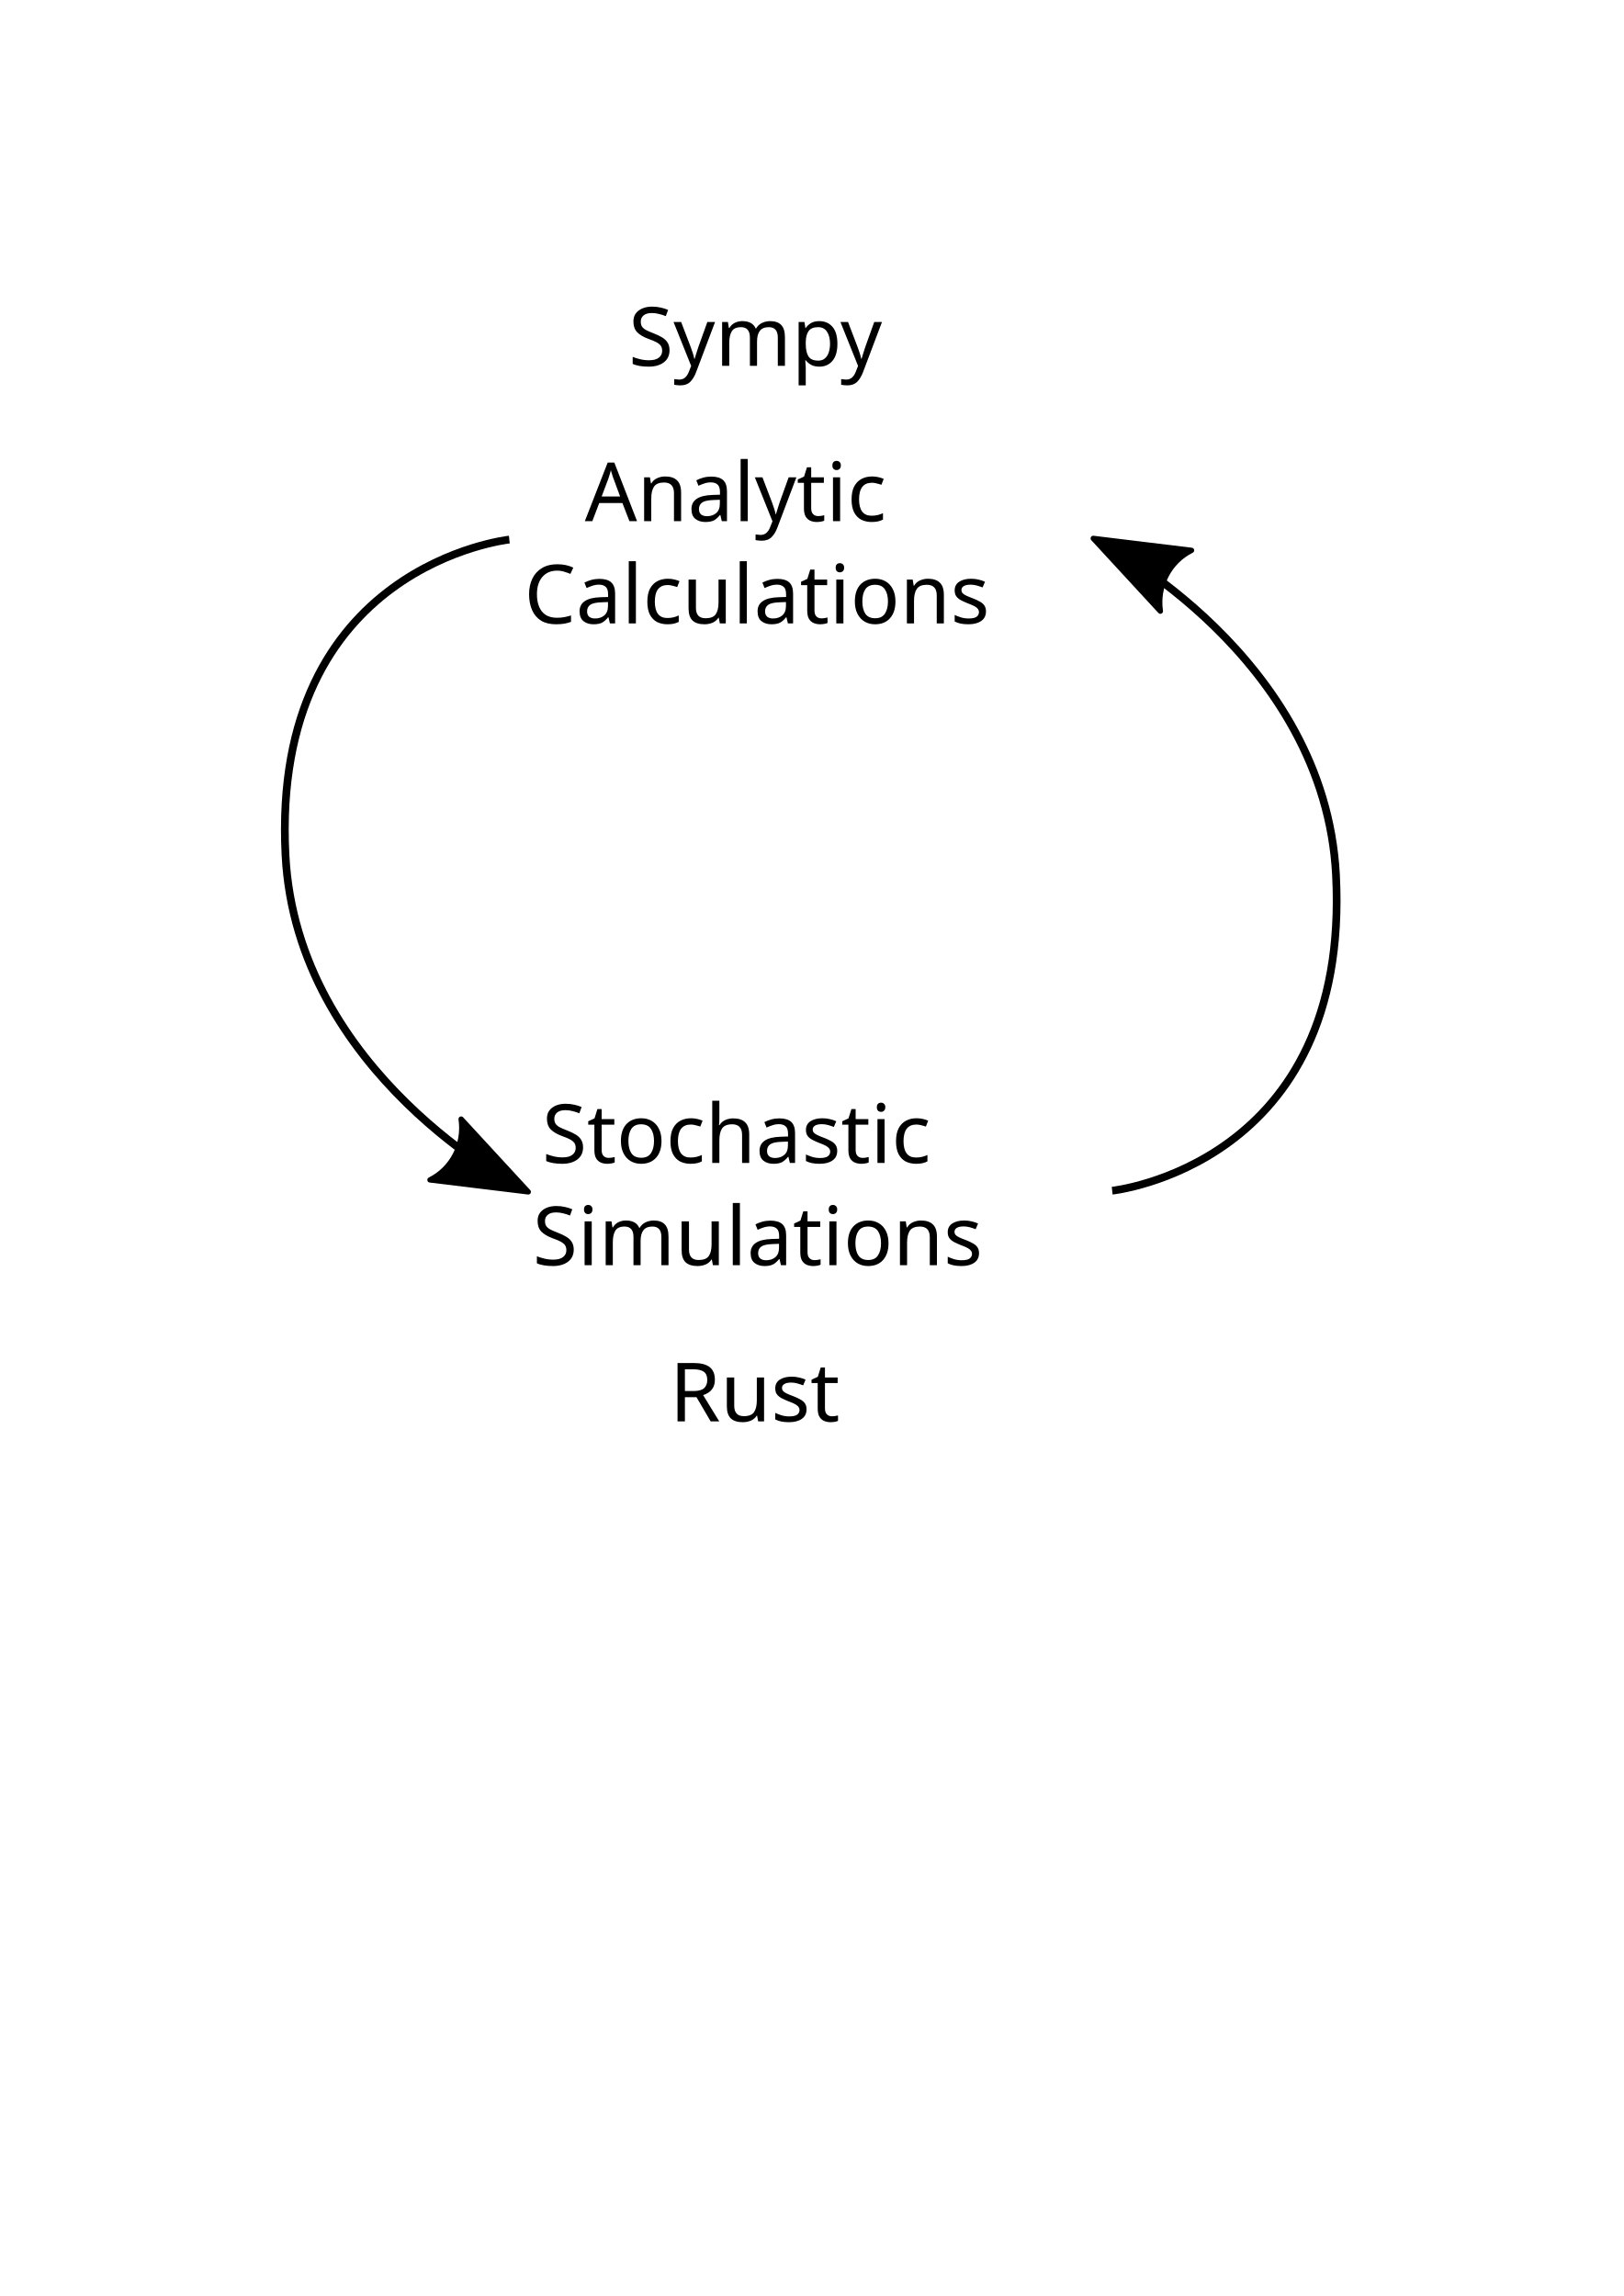
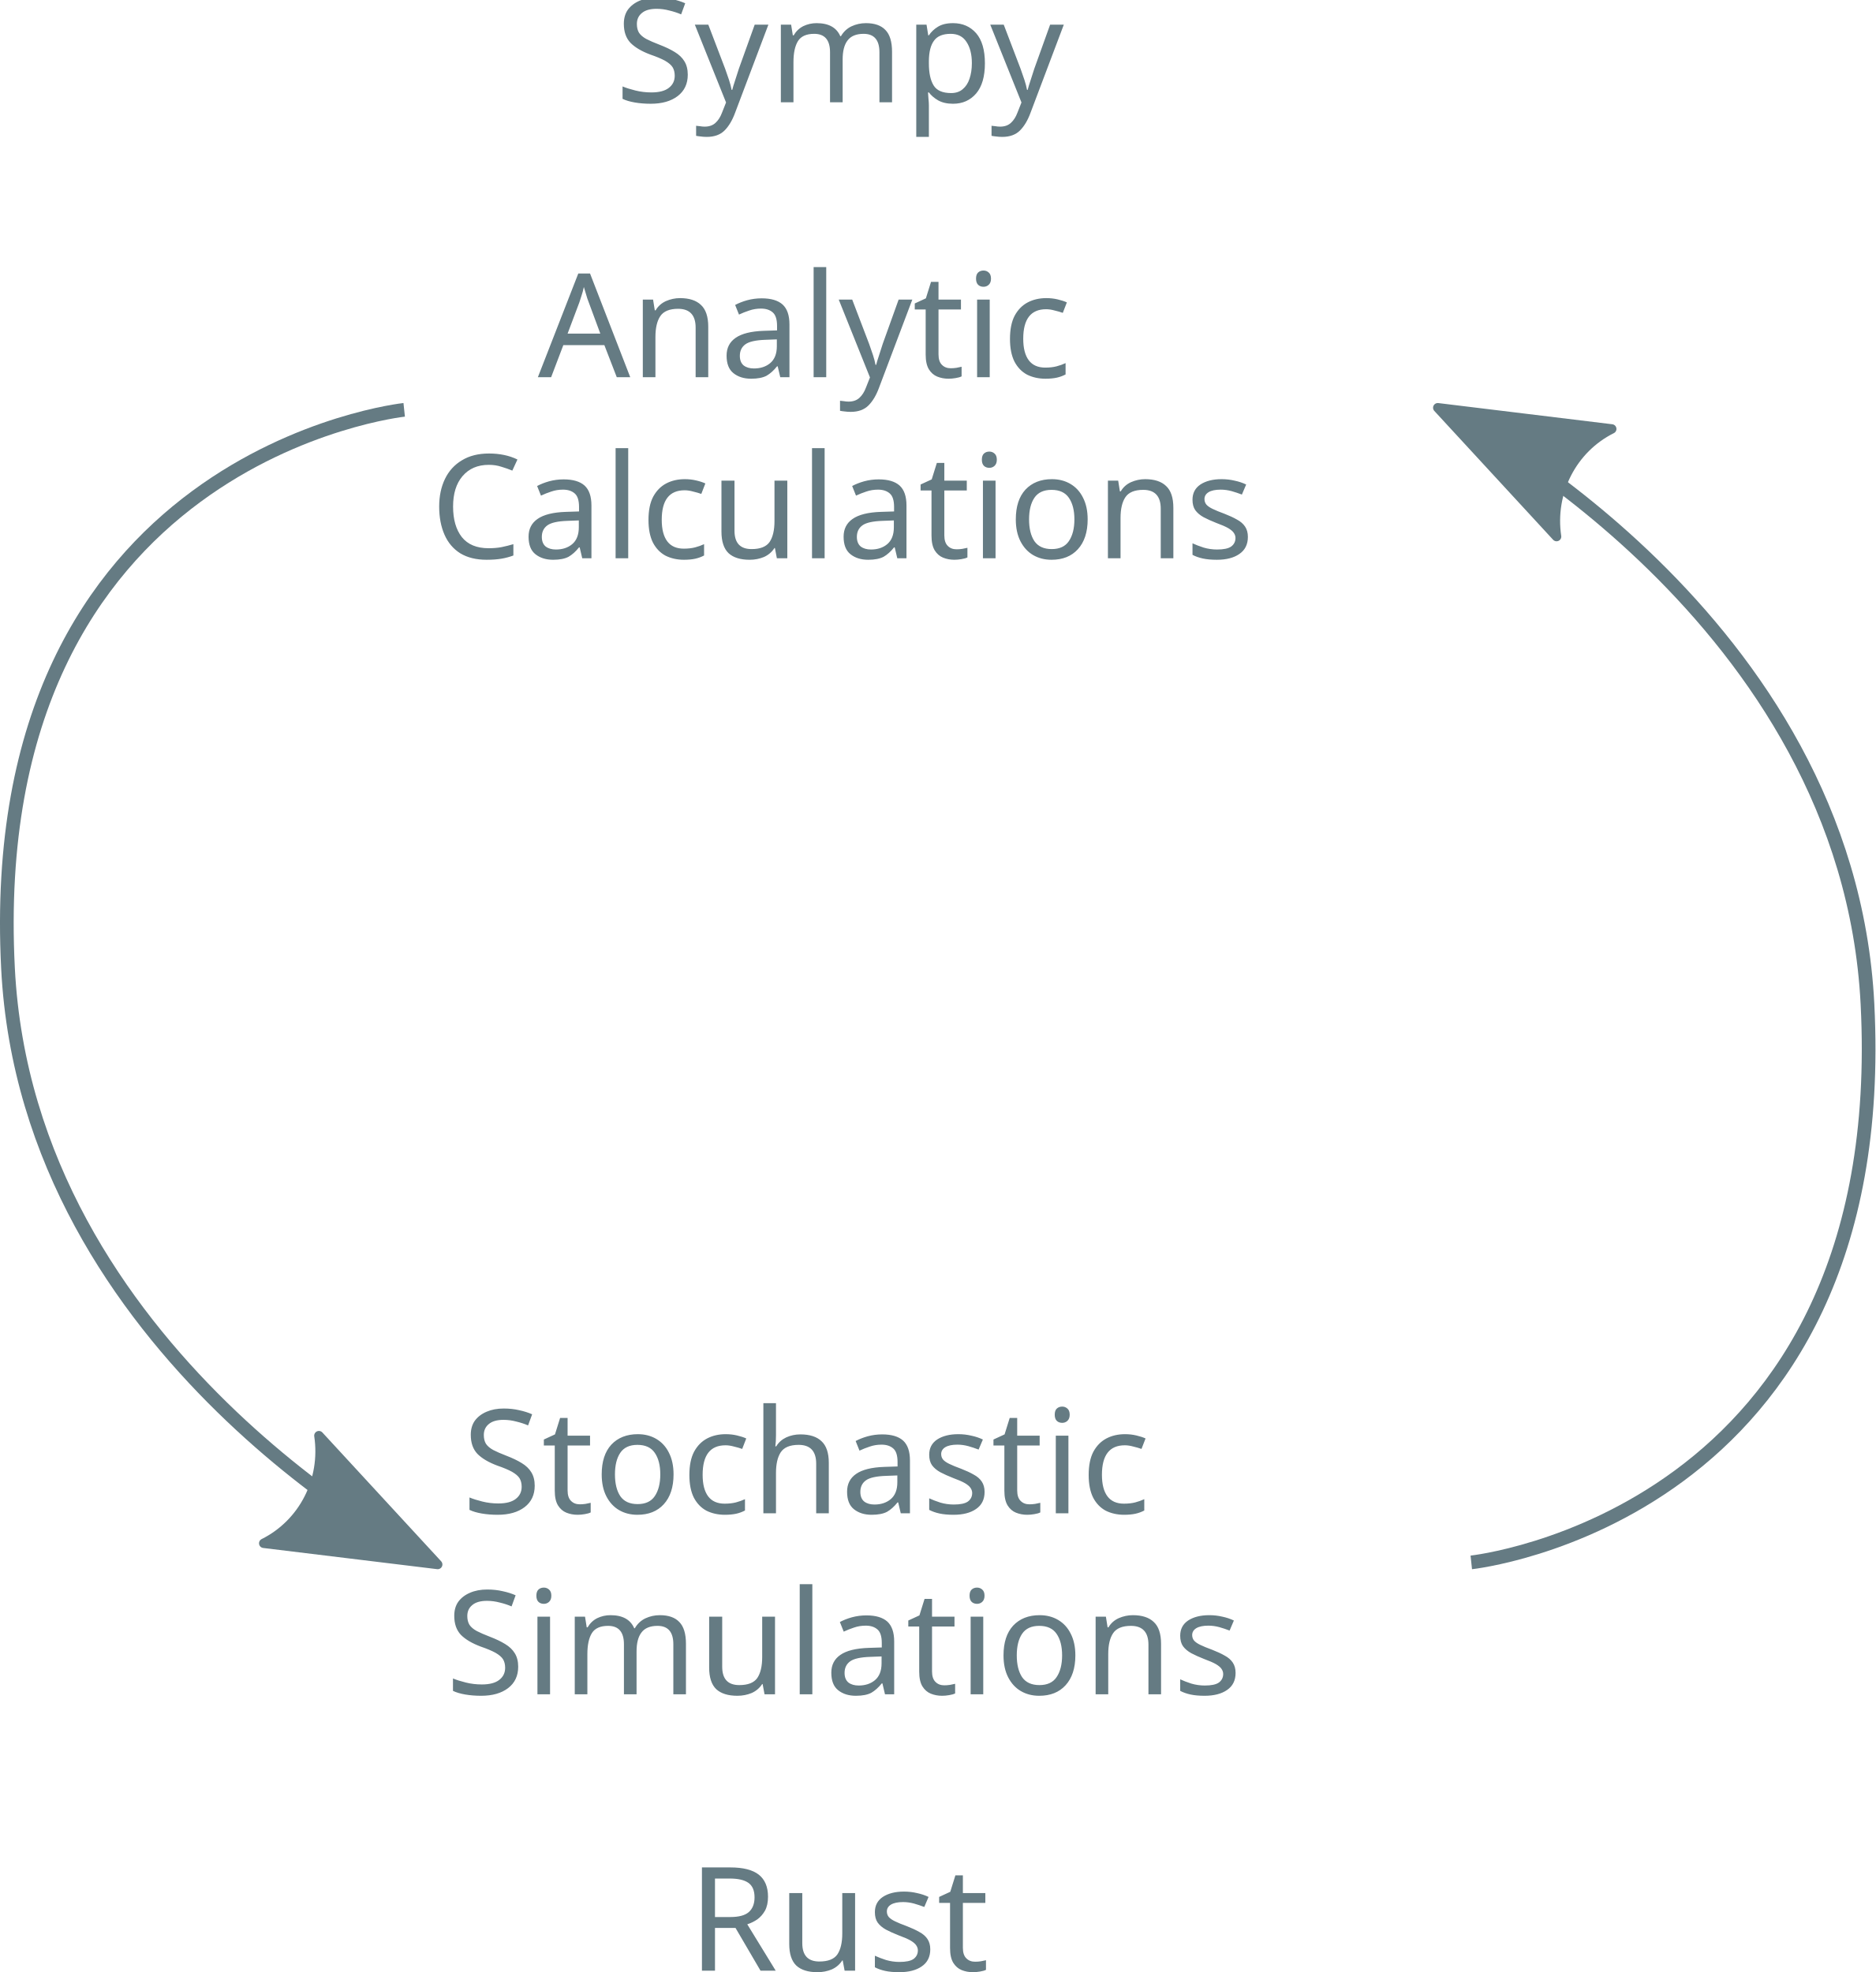
- <svg xmlns="http://www.w3.org/2000/svg" width="210mm" height="297mm" viewBox="0 0 210 297" version="1.1" id="svg8">
+ <svg xmlns="http://www.w3.org/2000/svg" width="137.036mm" height="144.107mm" viewBox="0 0 137.036 144.107" version="1.1" id="svg8">
  <defs id="defs2">
-     <marker orient="auto" refY="0.0" refX="0.0" id="marker3768" style="overflow:visible;">
-       <path id="path3766" style="fill-rule:evenodd;stroke-width:0.625;stroke-linejoin:round;stroke:#000000;stroke-opacity:1;fill:#000000;fill-opacity:1" d="M 8.719,4.034 L -2.207,0.016 L 8.719,-4.002 C 6.973,-1.63 6.983,1.616 8.719,4.034 z " transform="scale(1.1) rotate(180) translate(1,0)" />
+     <marker orient="auto" refY="0" refX="0" id="marker3768" style="overflow:visible">
+       <path id="path3766" style="fill:#657b83;fill-opacity:1;fill-rule:evenodd;stroke:#657b83;stroke-width:0.625;stroke-linejoin:round;stroke-opacity:1" d="M 8.719,4.034 -2.207,0.016 8.719,-4.002 c -1.745,2.372 -1.735,5.617 -6e-7,8.035 z" transform="matrix(-1.1,0,0,-1.1,-1.1,0)" />
    </marker>
-     <marker orient="auto" refY="0.0" refX="0.0" id="Arrow2Lend" style="overflow:visible;">
-       <path id="path855" style="fill-rule:evenodd;stroke-width:0.625;stroke-linejoin:round;stroke:#000000;stroke-opacity:1;fill:#000000;fill-opacity:1" d="M 8.719,4.034 L -2.207,0.016 L 8.719,-4.002 C 6.973,-1.63 6.983,1.616 8.719,4.034 z " transform="scale(1.1) rotate(180) translate(1,0)" />
+     <marker orient="auto" refY="0" refX="0" id="Arrow2Lend" style="overflow:visible">
+       <path id="path855" style="fill:#657b83;fill-opacity:1;fill-rule:evenodd;stroke:#657b83;stroke-width:0.625;stroke-linejoin:round;stroke-opacity:1" d="M 8.719,4.034 -2.207,0.016 8.719,-4.002 c -1.745,2.372 -1.735,5.617 -6e-7,8.035 z" transform="matrix(-1.1,0,0,-1.1,-1.1,0)" />
    </marker>
    <marker orient="auto" refY="0" refX="0" id="Arrow2Lend-3" style="overflow:visible">
-       <path id="path855-6" style="fill:#000000;fill-opacity:1;fill-rule:evenodd;stroke:#000000;stroke-width:0.625;stroke-linejoin:round;stroke-opacity:1" d="M 8.719,4.034 -2.207,0.016 8.719,-4.002 c -1.745,2.372 -1.735,5.617 -6e-7,8.035 z" transform="matrix(-1.1,0,0,-1.1,-1.1,0)" />
+       <path id="path855-6" style="fill:#657b83;fill-opacity:1;fill-rule:evenodd;stroke:#657b83;stroke-width:0.625;stroke-linejoin:round;stroke-opacity:1" d="M 8.719,4.034 -2.207,0.016 8.719,-4.002 c -1.745,2.372 -1.735,5.617 -6e-7,8.035 z" transform="matrix(-1.1,0,0,-1.1,-1.1,0)" />
    </marker>
    <marker orient="auto" refY="0" refX="0" id="marker3768-5" style="overflow:visible">
-       <path id="path3766-3" style="fill:#000000;fill-opacity:1;fill-rule:evenodd;stroke:#000000;stroke-width:0.625;stroke-linejoin:round;stroke-opacity:1" d="M 8.719,4.034 -2.207,0.016 8.719,-4.002 c -1.745,2.372 -1.735,5.617 -6e-7,8.035 z" transform="matrix(-1.1,0,0,-1.1,-1.1,0)" />
+       <path id="path3766-3" style="fill:#657b83;fill-opacity:1;fill-rule:evenodd;stroke:#657b83;stroke-width:0.625;stroke-linejoin:round;stroke-opacity:1" d="M 8.719,4.034 -2.207,0.016 8.719,-4.002 c -1.745,2.372 -1.735,5.617 -6e-7,8.035 z" transform="matrix(-1.1,0,0,-1.1,-1.1,0)" />
    </marker>
  </defs>
-   <g id="layer1">
-     <text xml:space="preserve" style="font-style:normal;font-variant:normal;font-weight:normal;font-stretch:normal;font-size:10.583px;line-height:1.25;font-family:'HK Grotesk';-inkscape-font-specification:'HK Grotesk';letter-spacing:0px;word-spacing:0px;fill:#000000;fill-opacity:1;stroke:none;stroke-width:0.265" x="104.773" y="67.415" id="text12">
+   <g id="layer1" transform="translate(-36.33995,-39.8477)">
+     <text xml:space="preserve" style="font-style:normal;font-variant:normal;font-weight:normal;font-stretch:normal;font-size:10.583px;line-height:1.25;font-family:'HK Grotesk';-inkscape-font-specification:'HK Grotesk';letter-spacing:0px;word-spacing:0px;fill:#657b83;fill-opacity:1;stroke:none;stroke-width:0.265" x="104.773" y="67.415" id="text12">
      <tspan id="tspan10" x="104.773" y="67.415" style="font-style:normal;font-variant:normal;font-weight:500;font-stretch:normal;font-family:'HK Grotesk';-inkscape-font-specification:'HK Grotesk Medium';text-align:center;text-anchor:middle;stroke-width:0.265">Analytic</tspan>
      <tspan x="104.773" y="80.645" style="font-style:normal;font-variant:normal;font-weight:500;font-stretch:normal;font-family:'HK Grotesk';-inkscape-font-specification:'HK Grotesk Medium';text-align:center;text-anchor:middle;stroke-width:0.265" id="tspan14">Calculations</tspan>
    </text>
-     <text xml:space="preserve" style="font-style:normal;font-variant:normal;font-weight:normal;font-stretch:normal;font-size:10.583px;line-height:1.25;font-family:'HK Grotesk';-inkscape-font-specification:'HK Grotesk';letter-spacing:0px;word-spacing:0px;fill:#000000;fill-opacity:1;stroke:none;stroke-width:0.265" x="104.874" y="150.434" id="text18">
+     <text xml:space="preserve" style="font-style:normal;font-variant:normal;font-weight:normal;font-stretch:normal;font-size:10.583px;line-height:1.25;font-family:'HK Grotesk';-inkscape-font-specification:'HK Grotesk';letter-spacing:0px;word-spacing:0px;fill:#657b83;fill-opacity:1;stroke:none;stroke-width:0.265" x="104.874" y="150.434" id="text18">
      <tspan id="tspan16" x="104.874" y="150.434" style="font-style:normal;font-variant:normal;font-weight:500;font-stretch:normal;font-family:'HK Grotesk';-inkscape-font-specification:'HK Grotesk Medium';text-align:center;text-anchor:middle;stroke-width:0.265">Stochastic</tspan>
      <tspan x="104.874" y="163.663" style="font-style:normal;font-variant:normal;font-weight:500;font-stretch:normal;font-family:'HK Grotesk';-inkscape-font-specification:'HK Grotesk Medium';text-align:center;text-anchor:middle;stroke-width:0.265" id="tspan20">Simulations</tspan>
    </text>
-     <path style="fill:none;stroke:#000000;stroke-width:1;stroke-linecap:butt;stroke-linejoin:miter;stroke-miterlimit:4;stroke-dasharray:none;stroke-opacity:1;marker-end:url(#marker3768)" d="m 143.843,154.022 c 0,0 30.861,-3.285 28.948,-40.815 -1.438,-28.229 -30.207,-42.973 -30.207,-42.973" id="path3764" />
-     <path style="fill:none;stroke:#000000;stroke-width:1;stroke-linecap:butt;stroke-linejoin:miter;stroke-miterlimit:4;stroke-dasharray:none;stroke-opacity:1;marker-end:url(#marker3768-5)" d="m 65.873,69.797 c 0,0 -30.861,3.285 -28.948,40.815 1.438,28.229 30.207,42.973 30.207,42.973" id="path3764-5" />
-     <text xml:space="preserve" style="font-style:normal;font-variant:normal;font-weight:normal;font-stretch:normal;font-size:10.583px;line-height:1.25;font-family:'HK Grotesk';-inkscape-font-specification:'HK Grotesk';letter-spacing:0px;word-spacing:0px;fill:#000000;fill-opacity:1;stroke:none;stroke-width:0.265" x="104.482" y="183.859" id="text18-6">
+     <path style="fill:none;stroke:#657b83;stroke-width:1;stroke-linecap:butt;stroke-linejoin:miter;stroke-miterlimit:4;stroke-dasharray:none;stroke-opacity:1;marker-end:url(#marker3768)" d="m 143.843,154.022 c 0,0 30.861,-3.285 28.948,-40.815 -1.438,-28.229 -30.207,-42.973 -30.207,-42.973" id="path3764" />
+     <path style="fill:none;stroke:#657b83;stroke-width:1;stroke-linecap:butt;stroke-linejoin:miter;stroke-miterlimit:4;stroke-dasharray:none;stroke-opacity:1;marker-end:url(#marker3768-5)" d="m 65.873,69.797 c 0,0 -30.861,3.285 -28.948,40.815 1.438,28.229 30.207,42.973 30.207,42.973" id="path3764-5" />
+     <text xml:space="preserve" style="font-style:normal;font-variant:normal;font-weight:normal;font-stretch:normal;font-size:10.583px;line-height:1.25;font-family:'HK Grotesk';-inkscape-font-specification:'HK Grotesk';letter-spacing:0px;word-spacing:0px;fill:#657b83;fill-opacity:1;stroke:none;stroke-width:0.265" x="104.482" y="183.859" id="text18-6">
      <tspan x="104.482" y="183.859" style="font-style:normal;font-variant:normal;font-weight:500;font-stretch:normal;font-family:'HK Grotesk';-inkscape-font-specification:'HK Grotesk Medium';text-align:center;text-anchor:middle;stroke-width:0.265" id="tspan20-9">Rust</tspan>
    </text>
-     <text xml:space="preserve" style="font-style:normal;font-variant:normal;font-weight:normal;font-stretch:normal;font-size:10.583px;line-height:1.25;font-family:'HK Grotesk';-inkscape-font-specification:'HK Grotesk';letter-spacing:0px;word-spacing:0px;fill:#000000;fill-opacity:1;stroke:none;stroke-width:0.265" x="108.876" y="26.462" id="text12-2">
-       <tspan x="108.876" y="35.908" style="font-style:normal;font-variant:normal;font-weight:500;font-stretch:normal;font-family:'HK Grotesk';-inkscape-font-specification:'HK Grotesk Medium';text-align:center;text-anchor:middle;stroke-width:0.265" id="tspan14-0" />
+     <text xml:space="preserve" style="font-style:normal;font-variant:normal;font-weight:normal;font-stretch:normal;font-size:10.583px;line-height:1.25;font-family:'HK Grotesk';-inkscape-font-specification:'HK Grotesk';letter-spacing:0px;word-spacing:0px;fill:#657b83;fill-opacity:1;stroke:none;stroke-width:0.265" x="108.876" y="26.462" id="text12-2">
+       <tspan x="108.876" y="36.225" style="font-style:normal;font-variant:normal;font-weight:500;font-stretch:normal;font-family:'HK Grotesk';-inkscape-font-specification:'HK Grotesk Medium';text-align:center;text-anchor:middle;stroke-width:0.265" id="tspan14-0" />
    </text>
-     <text xml:space="preserve" style="font-style:normal;font-variant:normal;font-weight:normal;font-stretch:normal;font-size:10.583px;line-height:1.25;font-family:'HK Grotesk';-inkscape-font-specification:'HK Grotesk';letter-spacing:0px;word-spacing:0px;fill:#000000;fill-opacity:1;stroke:none;stroke-width:0.265" x="104.561" y="47.32" id="text12-3">
+     <text xml:space="preserve" style="font-style:normal;font-variant:normal;font-weight:normal;font-stretch:normal;font-size:10.583px;line-height:1.25;font-family:'HK Grotesk';-inkscape-font-specification:'HK Grotesk';letter-spacing:0px;word-spacing:0px;fill:#657b83;fill-opacity:1;stroke:none;stroke-width:0.265" x="104.561" y="47.32" id="text12-3">
      <tspan x="104.561" y="47.32" style="font-style:normal;font-variant:normal;font-weight:500;font-stretch:normal;font-family:'HK Grotesk';-inkscape-font-specification:'HK Grotesk Medium';text-align:center;text-anchor:middle;stroke-width:0.265" id="tspan14-06">Sympy</tspan>
    </text>
  </g>
</svg>
